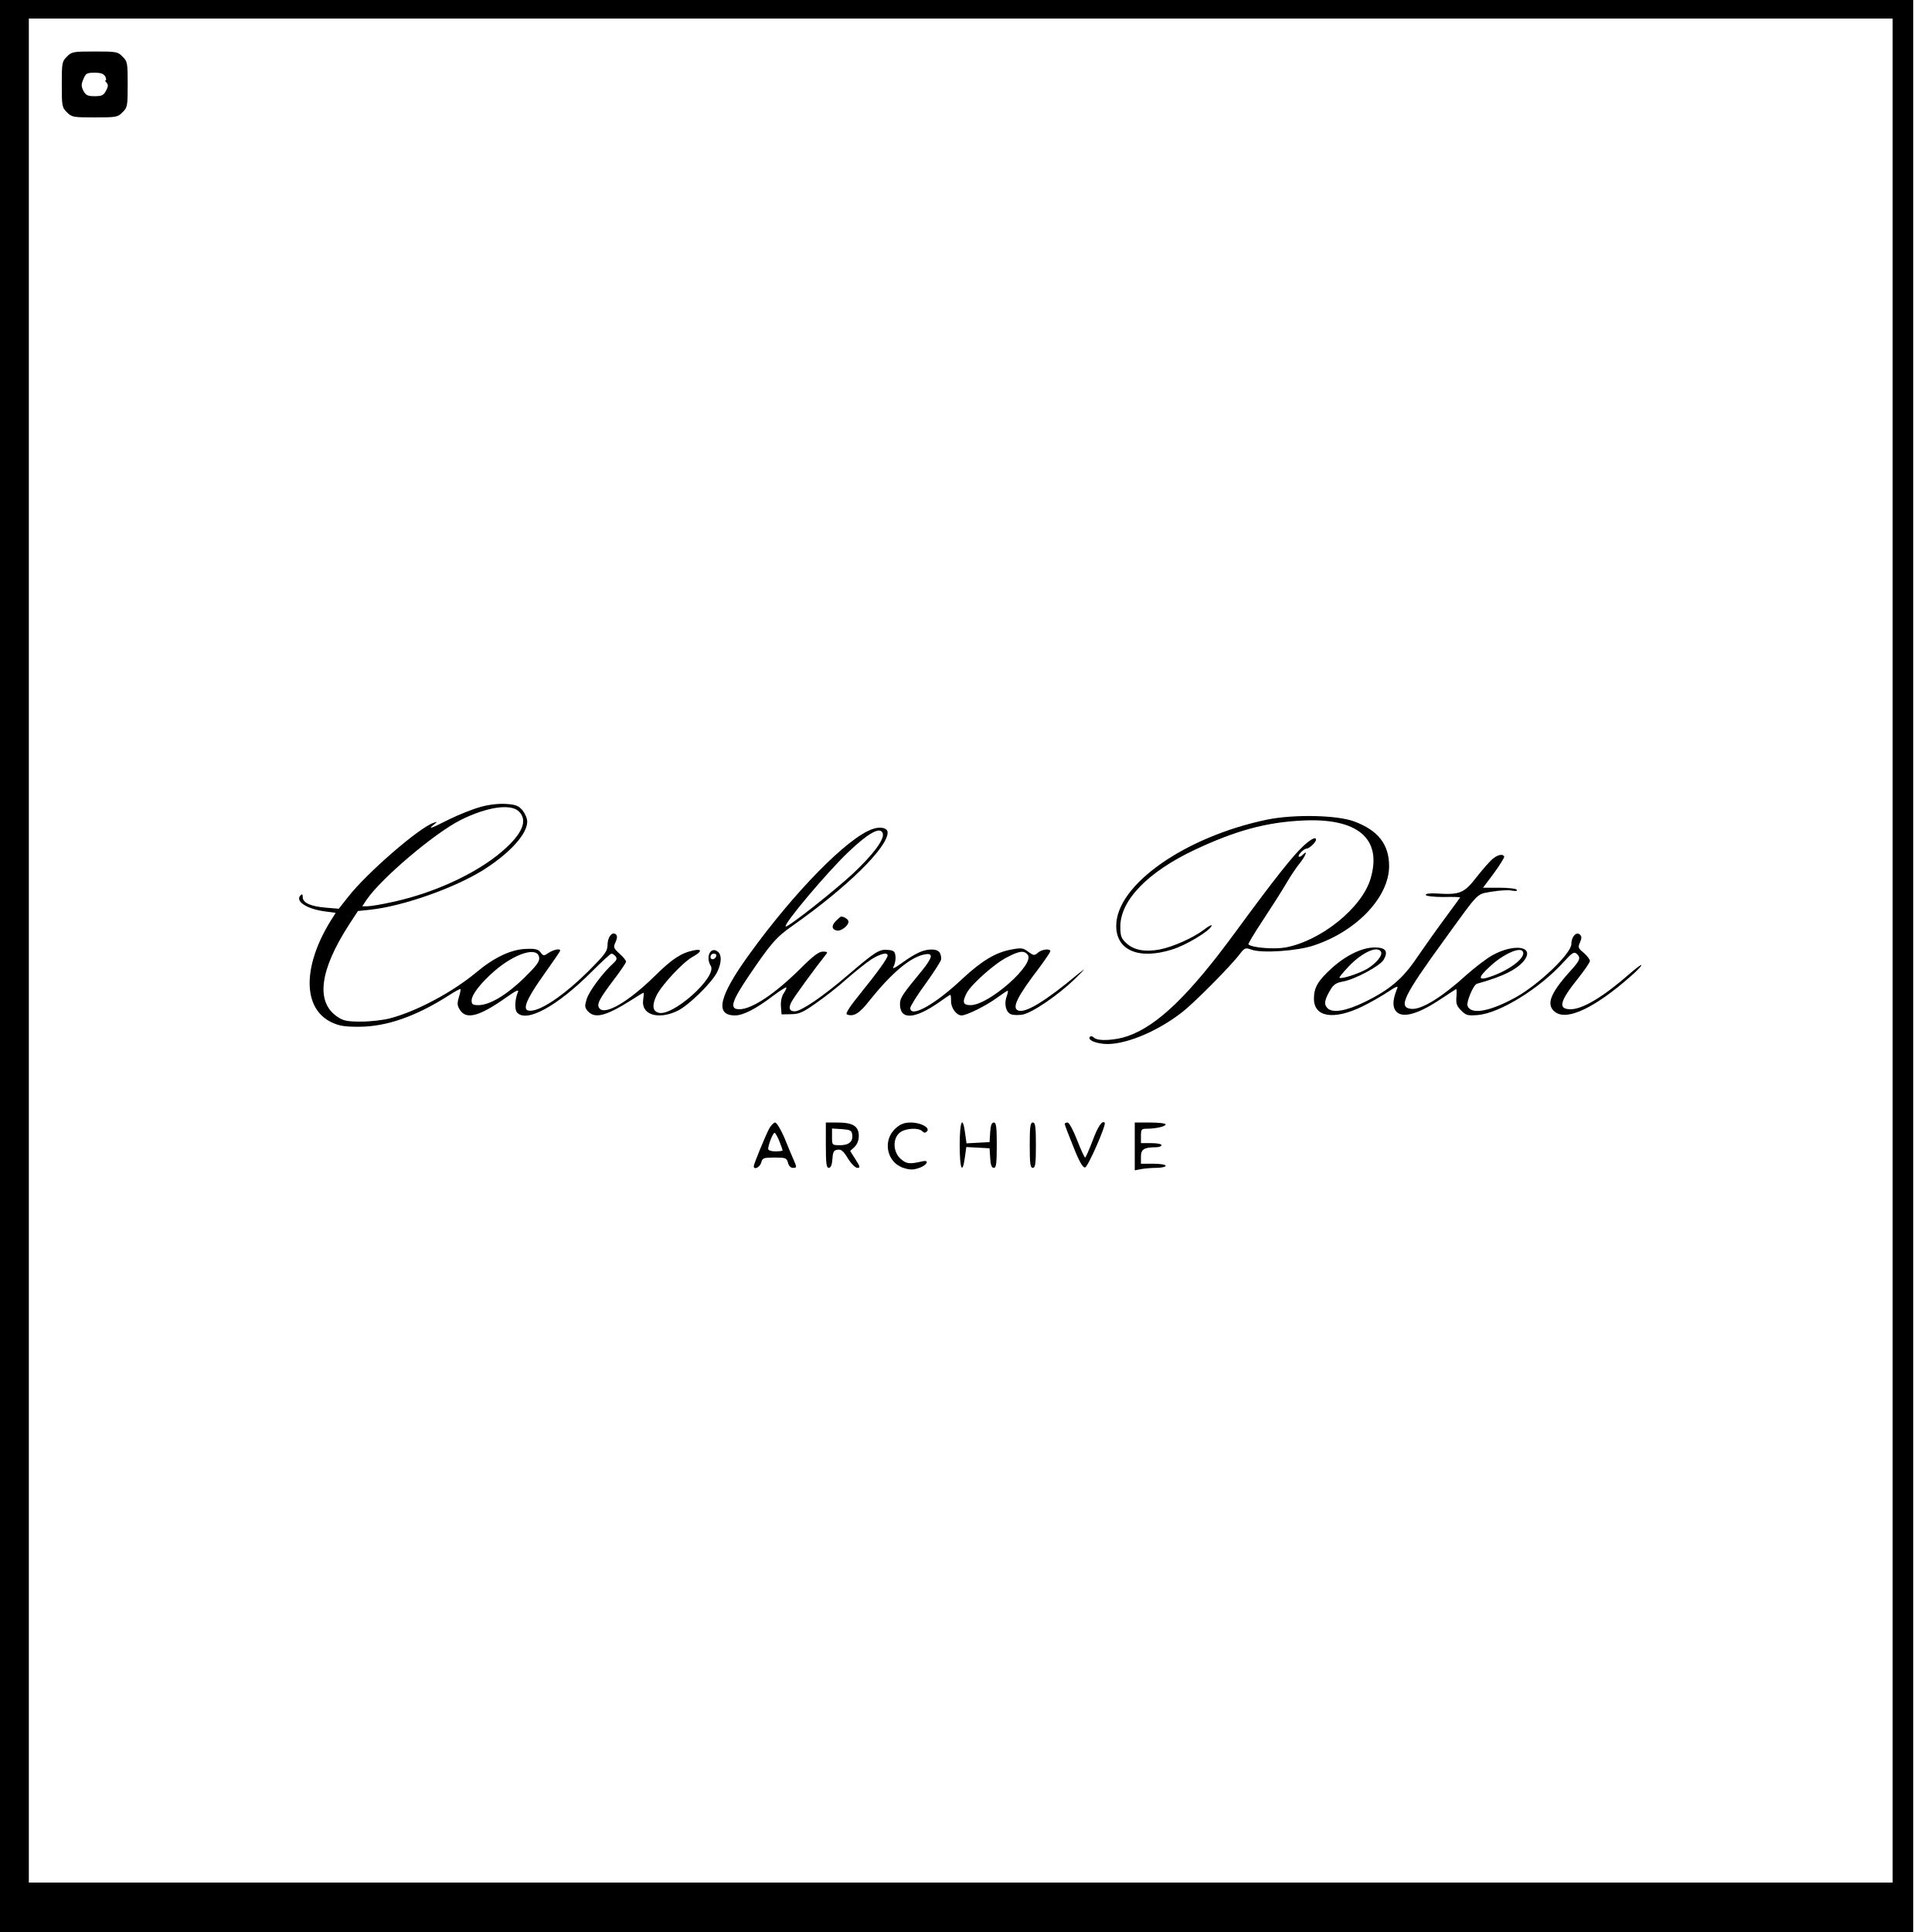
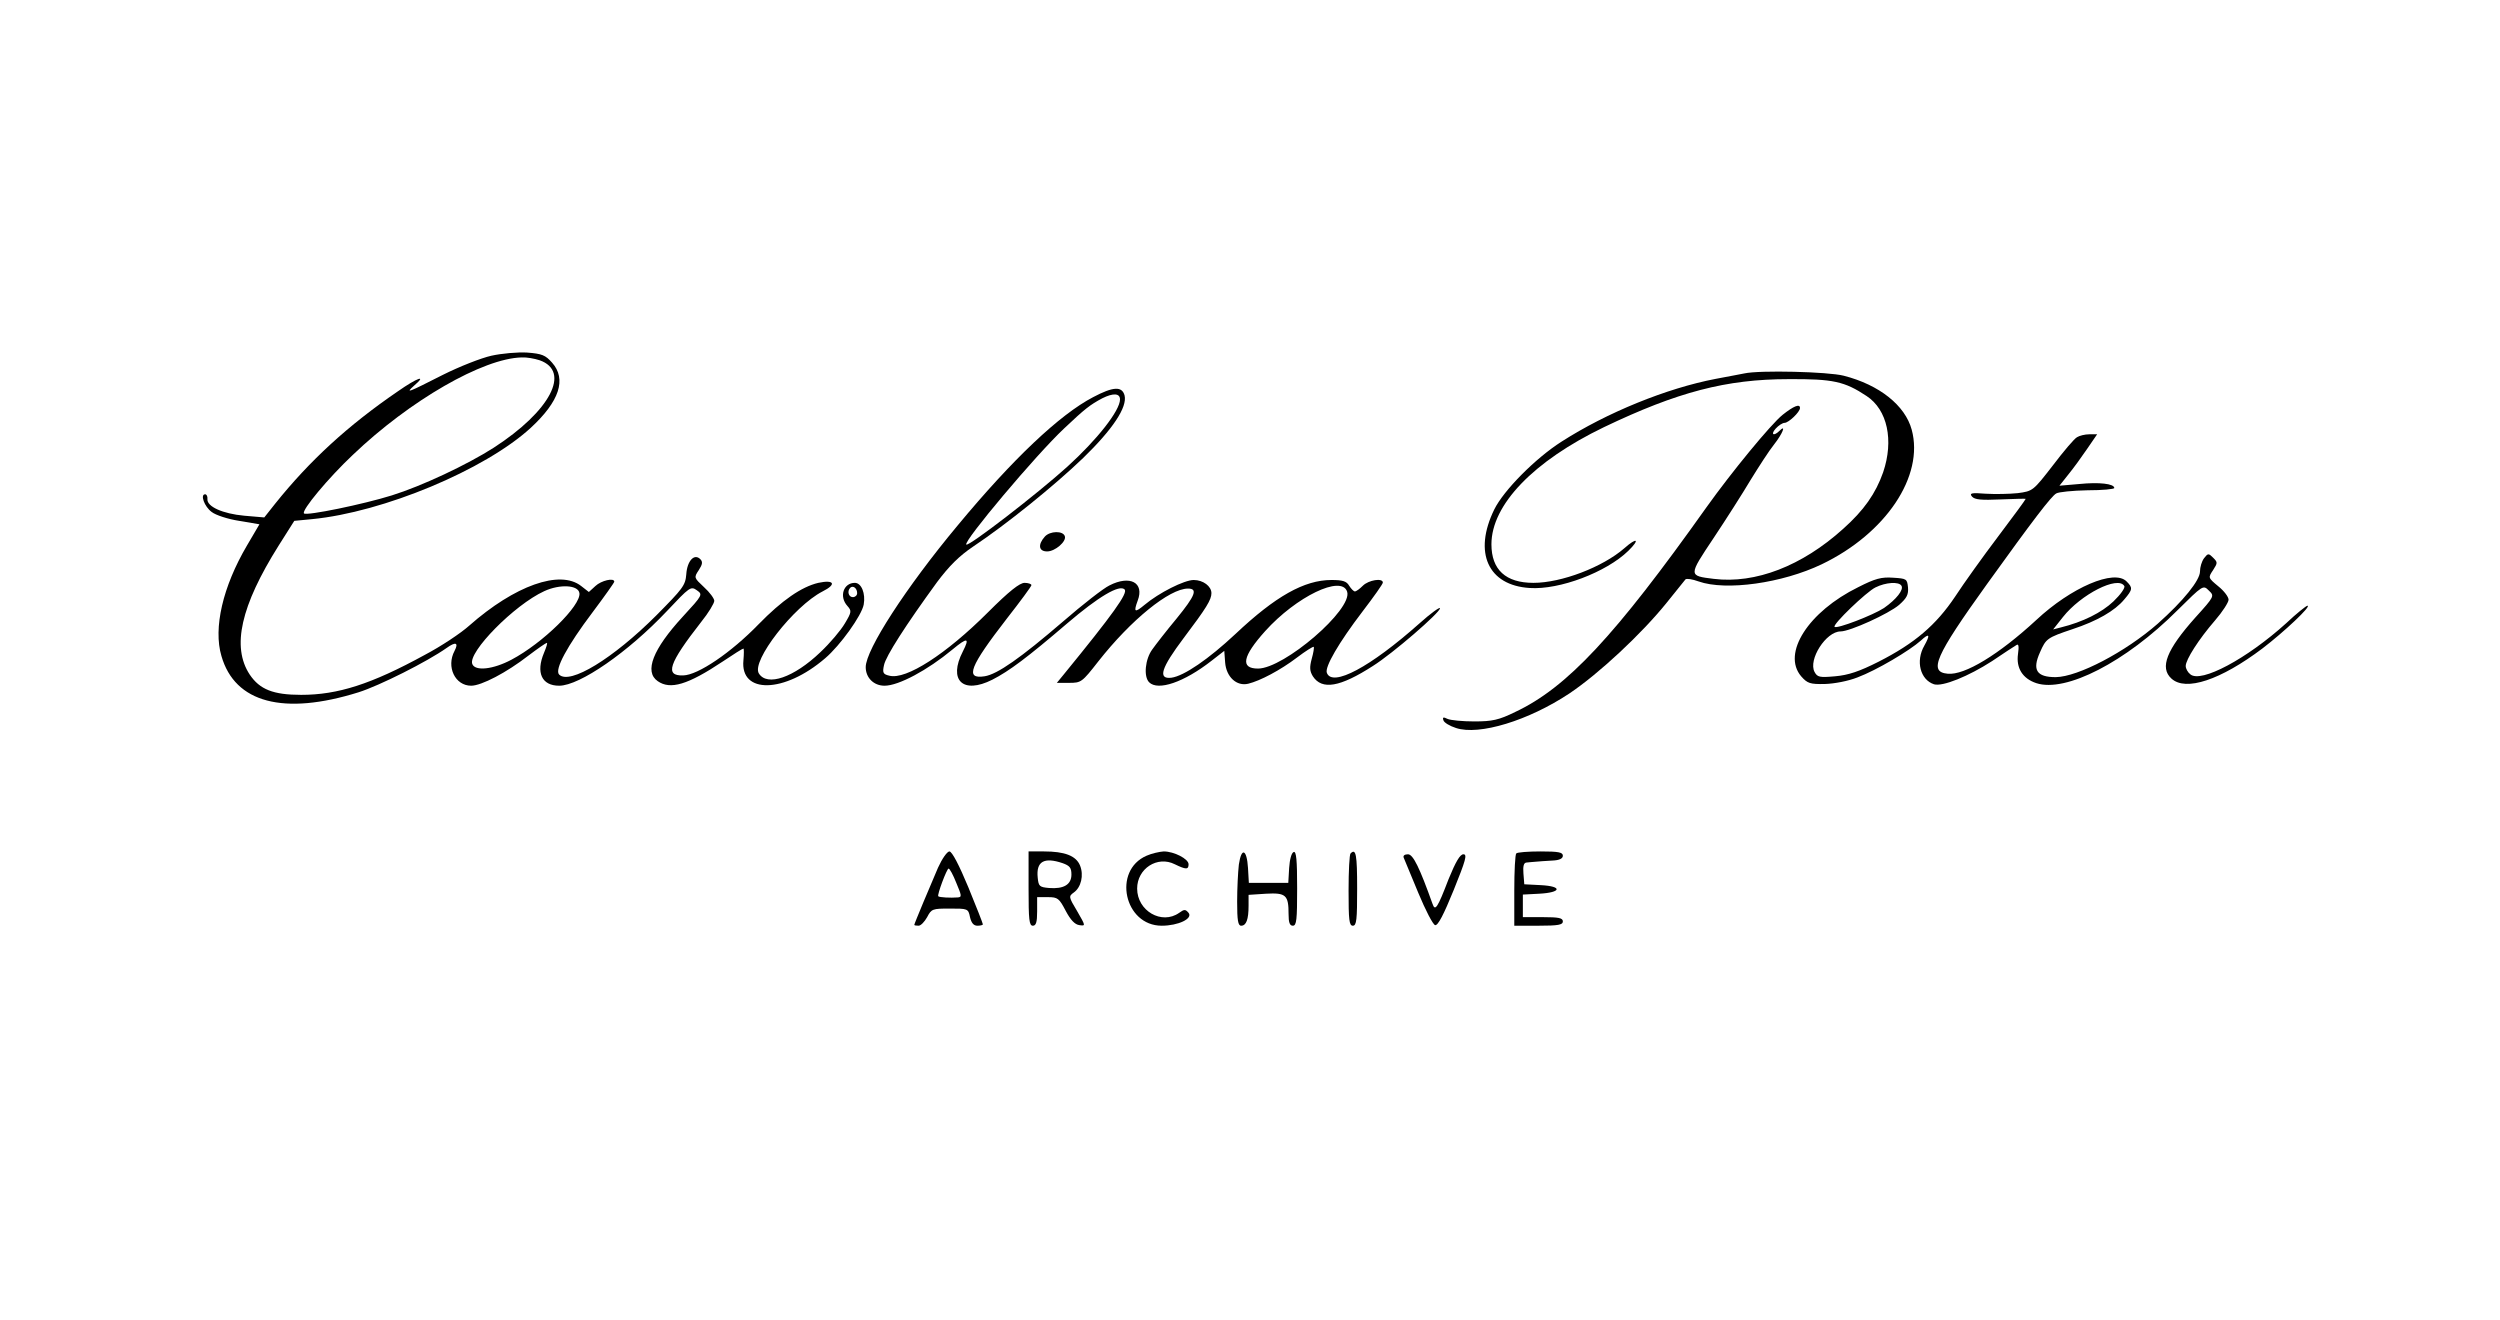
- <svg xmlns="http://www.w3.org/2000/svg" version="1.0" width="929pt" height="938pt" viewBox="0 0 929 938" preserveAspectRatio="xMidYMid meet">
-   <g transform="translate(0,938) scale(0.1,-0.1)" fill="#000000" stroke="none">
-     <path d="M0 4690 l0 -4690 4645 0 4645 0 0 4690 0 4690 -4645 0 -4645 0 0 -4690z m9190 75 l0 -4525 -4525 0 -4525 0 0 4525 0 4525 4525 0 4525 0 0 -4525z" />
-     <path d="M325 9105 c-24 -23 -25 -31 -25 -135 0 -104 1 -112 25 -135 23 -24 31 -25 135 -25 104 0 112 1 135 25 24 23 25 31 25 135 0 104 -1 112 -25 135 -23 24 -31 25 -135 25 -104 0 -112 -1 -135 -25z m186 -96 c5 -11 6 -19 2 -19 -4 0 -2 -5 4 -11 9 -9 9 -19 -2 -39 -12 -23 -21 -27 -55 -27 -34 0 -43 4 -55 26 -11 22 -11 32 0 57 11 28 17 31 54 31 31 0 44 -5 52 -18z" />
-     <path d="M2329 5461 c-36 -10 -103 -37 -148 -59 -89 -45 -106 -51 -75 -26 19 15 19 16 -1 9 -68 -22 -323 -242 -415 -360 l-45 -57 -60 5 c-75 6 -115 23 -115 51 0 14 -3 17 -10 10 -29 -29 28 -67 118 -79 l52 -7 -26 -41 c-135 -221 -134 -421 3 -489 40 -19 63 -23 138 -23 133 1 274 50 434 152 29 19 55 33 57 31 2 -2 -2 -20 -8 -40 -9 -31 -8 -41 6 -62 31 -48 95 -30 225 62 45 32 62 40 56 26 -15 -35 -17 -84 -5 -99 44 -53 194 28 363 197 48 48 91 88 96 88 5 0 14 -6 20 -13 8 -11 6 -18 -10 -33 -50 -44 -119 -137 -130 -174 -11 -35 -10 -42 6 -60 34 -37 88 -23 213 56 29 19 54 34 57 34 2 0 1 -15 -2 -34 -11 -72 72 -99 166 -54 55 26 170 139 194 190 21 44 22 82 3 97 -34 29 -62 -24 -35 -68 34 -53 -190 -253 -256 -227 -26 9 -29 35 -9 79 23 51 130 166 178 192 44 24 47 40 5 31 -60 -12 -105 -41 -188 -123 -128 -126 -242 -193 -270 -159 -16 19 -2 45 73 144 31 41 56 78 56 83 0 6 -14 23 -32 39 -29 27 -31 31 -19 56 8 18 9 30 2 37 -17 17 -41 -12 -41 -50 0 -31 -11 -46 -97 -132 -102 -101 -205 -174 -261 -186 -66 -14 -50 36 62 192 36 51 66 94 66 98 0 11 -31 5 -56 -11 -23 -16 -26 -16 -39 2 -11 15 -25 19 -71 17 -71 -2 -154 -41 -239 -112 -117 -98 -294 -192 -421 -225 -34 -9 -98 -16 -141 -16 -67 0 -86 4 -114 23 -107 71 -88 225 56 448 l43 66 58 6 c161 17 412 106 552 194 129 82 212 174 212 234 0 16 -11 40 -23 55 -20 23 -33 28 -83 31 -36 2 -85 -4 -125 -16z m191 -21 c40 -40 21 -97 -57 -171 -121 -116 -339 -221 -556 -268 -53 -12 -108 -21 -123 -21 l-25 0 22 33 c71 103 325 319 454 385 127 64 245 82 285 42z m98 -709 c3 -19 -13 -40 -75 -101 -85 -82 -166 -130 -220 -130 -28 0 -33 4 -33 23 1 29 43 83 110 142 102 88 211 121 218 66z m860 7 c-6 -18 -28 -21 -28 -4 0 9 7 16 16 16 9 0 14 -5 12 -12z" />
-     <path d="M6154 5401 c-400 -83 -734 -317 -734 -516 0 -119 109 -166 271 -115 67 20 183 90 192 115 4 8 -13 0 -36 -18 -54 -41 -151 -84 -217 -97 -71 -13 -124 -3 -160 30 -26 24 -30 35 -30 82 0 127 134 265 361 372 198 93 344 133 519 142 272 15 393 -87 335 -282 -42 -142 -241 -302 -413 -334 -57 -10 -164 -1 -180 15 -3 2 29 55 70 117 41 62 92 142 113 178 21 36 51 81 67 100 27 34 40 66 16 42 -20 -20 -32 -13 -13 8 10 11 23 20 30 20 12 0 45 31 45 43 0 16 -22 5 -60 -29 -51 -47 -138 -156 -331 -419 -224 -306 -378 -454 -522 -505 -63 -22 -147 -26 -165 -8 -6 6 -15 9 -19 5 -13 -14 17 -30 66 -35 94 -9 256 56 380 153 59 45 239 227 281 283 24 31 27 32 58 21 51 -18 223 -6 302 21 208 69 365 235 365 385 0 106 -54 174 -170 217 -84 31 -291 35 -421 9z" />
-     <path d="M4237 5355 c-121 -41 -380 -305 -600 -610 -146 -202 -168 -295 -68 -295 40 0 104 33 190 99 30 22 57 39 59 37 2 -3 -4 -16 -13 -29 -10 -16 -15 -40 -13 -64 l3 -38 45 1 c39 0 58 8 120 52 41 28 109 81 150 118 41 36 95 79 119 95 44 28 81 38 81 20 0 -13 -47 -79 -132 -184 -53 -65 -74 -99 -66 -102 32 -13 61 4 109 66 108 135 198 211 267 225 45 9 42 -12 -10 -77 -98 -119 -108 -134 -108 -164 0 -79 72 -74 193 11 26 19 49 34 51 34 3 0 4 -14 4 -30 -1 -33 26 -70 51 -70 25 0 119 47 171 85 26 19 50 35 53 35 3 0 0 -13 -5 -28 -14 -37 -3 -79 23 -87 11 -4 36 -4 54 -1 48 9 172 94 252 171 57 56 60 60 15 24 -156 -130 -253 -189 -288 -175 -32 12 -6 66 104 210 28 38 52 73 52 78 0 14 -43 9 -61 -8 -16 -14 -20 -14 -46 5 -25 19 -34 20 -82 11 -77 -14 -144 -55 -238 -142 -132 -125 -253 -192 -253 -142 0 9 34 63 75 119 41 57 75 110 75 118 0 34 -13 47 -47 47 -39 0 -77 -17 -146 -67 -38 -27 -46 -29 -37 -13 6 12 10 33 8 48 -2 22 -9 28 -35 30 -44 4 -60 -6 -196 -122 -121 -104 -227 -176 -258 -176 -26 0 -32 16 -15 47 11 22 111 159 168 231 8 9 4 12 -16 12 -20 0 -48 -21 -113 -86 -121 -120 -233 -194 -293 -194 -49 0 -39 36 46 162 107 158 134 189 213 244 262 184 461 379 461 452 0 22 -34 31 -73 17z m49 -20 c11 -27 -44 -102 -143 -195 -90 -84 -320 -266 -328 -258 -11 11 199 261 305 362 97 92 154 124 166 91z m704 -590 c38 -45 -188 -245 -277 -245 -37 0 -42 14 -19 59 23 43 138 145 197 174 60 31 81 33 99 12z" />
-     <path d="M7249 5211 c-13 -10 -49 -51 -79 -89 -61 -79 -81 -87 -194 -80 -34 2 -55 -1 -53 -7 2 -6 40 -10 85 -10 45 1 82 0 82 -2 0 -1 -33 -46 -73 -100 -40 -54 -101 -140 -136 -191 -69 -103 -132 -157 -255 -217 -88 -43 -155 -55 -180 -30 -19 19 -15 41 15 91 14 24 29 33 57 38 58 9 185 77 201 107 23 41 9 59 -44 59 -62 0 -141 -39 -210 -102 -66 -60 -85 -93 -85 -147 0 -89 95 -105 234 -38 39 19 95 51 125 71 37 25 51 31 46 19 -19 -47 -23 -76 -15 -98 21 -54 100 -39 222 42 40 26 75 49 78 51 3 1 4 -16 2 -37 -3 -33 1 -45 23 -67 24 -24 32 -26 81 -22 107 9 302 130 418 259 39 43 49 49 61 39 22 -19 18 -31 -26 -80 -105 -115 -125 -172 -74 -206 59 -39 193 26 363 176 29 25 52 49 52 54 0 5 -28 -16 -62 -46 -125 -109 -224 -168 -282 -168 -63 0 -53 39 39 153 30 38 55 74 55 82 0 7 -14 25 -30 39 -27 22 -29 27 -18 51 8 19 9 28 0 37 -17 17 -42 -9 -42 -45 0 -46 -157 -196 -270 -259 -125 -69 -217 -86 -234 -42 -7 19 28 103 46 108 131 36 202 73 234 120 40 63 -57 74 -158 19 -28 -15 -85 -59 -127 -96 -120 -109 -220 -171 -269 -165 -64 7 -38 61 161 335 174 240 154 220 231 234 37 6 81 9 97 5 19 -3 28 -2 24 4 -3 6 -42 10 -85 10 l-79 0 54 72 c29 40 51 76 49 80 -8 13 -30 9 -55 -11z m-544 -451 c11 -17 -22 -57 -67 -84 -42 -24 -126 -51 -134 -43 -2 2 18 27 46 56 64 67 137 100 155 71z m689 1 c17 -27 -54 -85 -146 -119 -73 -27 -77 -12 -12 47 62 58 144 95 158 72z" />
-     <path d="M4059 4909 c-23 -23 -21 -42 5 -47 20 -4 56 24 56 43 0 11 -21 25 -36 25 -2 0 -13 -9 -25 -21z" />
-     <path d="M3734 3899 c-20 -39 -74 -171 -74 -181 0 -20 30 -5 36 17 6 23 11 25 65 25 54 0 59 -2 65 -25 4 -16 13 -25 25 -25 18 0 19 2 3 38 -9 20 -30 70 -46 110 -17 39 -37 72 -44 72 -7 0 -21 -14 -30 -31z m50 -59 c9 -22 16 -43 16 -45 0 -3 -16 -5 -35 -5 -20 0 -35 5 -35 12 0 19 23 78 31 78 4 0 14 -18 23 -40z" />
-     <path d="M4010 3820 c0 -89 3 -110 14 -110 10 0 16 14 18 43 2 35 7 43 25 45 18 3 29 -7 50 -42 16 -26 36 -46 46 -46 15 0 14 5 -9 41 l-26 41 21 19 c13 13 21 32 21 54 0 47 -29 65 -102 65 l-58 0 0 -110z m128 52 c5 -34 -15 -52 -59 -52 -39 0 -39 0 -39 41 l0 40 48 -3 c40 -3 47 -6 50 -26z" />
-     <path d="M4349 3902 c-66 -59 -43 -168 40 -193 33 -10 47 -9 78 2 36 14 46 38 13 31 -64 -15 -78 -13 -106 11 -38 33 -41 99 -5 128 26 21 90 26 109 7 9 -9 15 -9 23 -1 17 17 -29 43 -78 43 -33 0 -50 -7 -74 -28z" />
-     <path d="M4660 3820 c0 -115 13 -146 25 -60 l7 51 57 -3 56 -3 3 -47 c2 -34 7 -48 18 -48 11 0 14 21 14 110 0 89 -3 110 -14 110 -11 0 -16 -14 -18 -47 l-3 -48 -56 -3 -56 -3 -7 51 c-12 88 -26 56 -26 -60z" />
-     <path d="M5000 3820 c0 -91 3 -110 15 -110 12 0 15 19 15 110 0 91 -3 110 -15 110 -12 0 -15 -19 -15 -110z" />
-     <path d="M5170 3923 c0 -5 19 -54 42 -111 29 -73 46 -102 57 -100 14 3 104 208 95 217 -12 13 -33 -17 -59 -88 -17 -44 -33 -81 -36 -81 -3 0 -21 38 -39 85 -19 49 -39 85 -46 85 -8 0 -14 -3 -14 -7z" />
-     <path d="M5510 3814 l0 -116 31 6 c17 3 51 6 75 6 24 0 44 5 44 10 0 6 -27 10 -60 10 l-60 0 0 34 c0 36 15 46 73 46 15 0 27 5 27 10 0 6 -22 10 -50 10 l-50 0 0 35 c0 32 3 35 29 35 43 0 91 11 91 21 0 5 -34 9 -75 9 l-75 0 0 -116z" />
+ <svg xmlns="http://www.w3.org/2000/svg" version="1.0" width="875pt" height="462pt" viewBox="0 0 875 462" preserveAspectRatio="xMidYMid meet">
+   <g transform="translate(0,462) scale(0.1,-0.1)" fill="#000000" stroke="none">
+     <path d="M1720 3375 c-36 -8 -112 -38 -170 -67 -124 -63 -132 -66 -101 -38 47 40 13 29 -57 -20 -174 -119 -308 -242 -429 -393 l-38 -48 -70 6 c-76 7 -131 32 -129 58 1 10 -3 17 -8 17 -18 0 -3 -43 23 -62 14 -11 57 -25 96 -31 l71 -12 -44 -75 c-84 -143 -118 -288 -89 -386 47 -164 218 -209 480 -127 73 23 240 107 308 155 32 23 43 19 28 -10 -30 -56 2 -122 58 -122 36 0 124 46 200 105 33 25 62 45 65 45 3 0 -2 -16 -10 -35 -29 -69 -8 -115 53 -115 72 0 242 118 377 261 80 85 84 88 105 73 21 -15 21 -16 -49 -92 -105 -114 -136 -193 -88 -226 44 -31 105 -13 228 69 37 25 69 45 72 45 2 0 2 -18 0 -41 -12 -119 143 -116 286 7 53 45 128 150 135 188 7 39 -8 76 -31 76 -40 0 -56 -48 -26 -81 15 -17 15 -21 -9 -61 -14 -24 -52 -69 -86 -101 -92 -88 -186 -121 -215 -74 -27 43 122 235 223 287 50 25 41 42 -15 30 -59 -14 -127 -61 -209 -145 -96 -99 -212 -178 -264 -179 -65 -2 -51 41 63 187 26 32 46 66 46 74 0 8 -16 30 -36 48 -35 33 -36 33 -18 60 13 20 14 29 5 38 -21 21 -46 -6 -49 -53 -3 -39 -12 -50 -105 -144 -151 -151 -303 -244 -340 -207 -17 17 28 100 117 218 42 56 76 104 76 107 0 15 -46 4 -66 -15 l-23 -21 -27 21 c-74 58 -232 2 -392 -139 -29 -26 -98 -72 -155 -102 -188 -103 -305 -140 -433 -140 -98 0 -145 19 -180 71 -64 97 -31 241 101 451 l55 87 62 6 c249 24 604 172 765 319 101 93 127 171 75 229 -23 26 -35 31 -87 35 -33 2 -89 -3 -125 -11z m169 -16 c110 -39 37 -178 -161 -306 -92 -59 -251 -134 -357 -167 -99 -31 -298 -72 -307 -63 -10 10 86 125 171 205 200 191 456 338 591 341 17 1 45 -4 63 -10z m139 -815 c6 -43 -128 -175 -238 -233 -64 -34 -127 -41 -137 -15 -16 41 147 207 252 255 54 25 119 22 123 -7z m972 0 c0 -8 -7 -14 -15 -14 -15 0 -21 21 -9 33 10 9 24 -2 24 -19z" />
+     <path d="M6105 3313 c-11 -2 -56 -11 -100 -19 -172 -33 -381 -118 -540 -220 -91 -58 -202 -170 -235 -237 -74 -151 -22 -266 124 -275 104 -7 268 55 345 130 42 41 31 49 -14 9 -76 -66 -220 -121 -318 -121 -97 0 -147 46 -147 135 0 138 147 291 394 410 257 123 428 168 646 168 156 1 196 -8 273 -59 73 -48 96 -155 58 -267 -26 -74 -67 -133 -140 -198 -144 -130 -307 -193 -453 -175 -89 11 -89 10 -1 142 44 66 102 157 130 204 29 47 65 103 82 124 30 38 44 73 19 48 -20 -20 -32 -13 -13 8 10 11 24 20 31 20 14 0 54 38 54 52 0 16 -22 7 -61 -24 -41 -33 -179 -201 -266 -323 -321 -452 -489 -632 -670 -717 -57 -28 -80 -33 -143 -33 -41 0 -83 4 -94 9 -14 7 -18 6 -14 -5 2 -8 22 -20 44 -27 81 -27 254 26 397 121 103 69 253 209 340 317 33 41 63 78 66 82 4 4 24 1 46 -7 96 -34 293 -6 431 60 225 108 359 309 315 471 -23 85 -113 157 -238 189 -54 14 -294 20 -348 8z" />
+     <path d="M3826 3230 c-117 -61 -282 -217 -475 -450 -180 -216 -321 -434 -321 -495 0 -37 28 -65 66 -65 49 0 150 54 238 127 52 43 61 42 36 -7 -52 -101 0 -151 103 -99 59 30 123 78 262 197 110 94 183 137 201 119 13 -12 -40 -86 -214 -299 l-23 -28 43 0 c42 0 45 2 102 75 114 145 249 255 314 255 35 0 26 -24 -40 -105 -35 -42 -73 -91 -85 -108 -25 -34 -31 -95 -11 -115 31 -31 122 0 218 75 l45 35 3 -41 c4 -50 40 -84 81 -74 41 10 112 47 171 92 29 22 56 39 58 37 2 -2 -1 -21 -7 -42 -8 -30 -7 -43 4 -61 32 -49 95 -38 210 36 70 44 235 187 235 202 0 6 -33 -18 -72 -53 -172 -153 -305 -224 -324 -173 -8 20 41 105 125 215 39 51 71 96 71 101 0 17 -50 9 -70 -11 -11 -11 -23 -20 -28 -20 -4 0 -13 9 -20 20 -9 16 -23 20 -62 20 -95 0 -196 -57 -336 -189 -94 -88 -180 -147 -224 -153 -49 -6 -36 34 43 139 80 106 97 134 97 157 0 24 -29 46 -62 46 -33 0 -122 -45 -172 -87 -35 -29 -39 -26 -24 15 24 63 -27 90 -99 53 -21 -10 -94 -67 -162 -126 -149 -128 -230 -185 -275 -192 -70 -11 -52 34 78 202 47 60 86 113 86 117 0 4 -11 8 -24 8 -17 0 -54 -29 -128 -103 -147 -147 -287 -237 -345 -222 -22 5 -25 10 -19 37 6 31 76 140 186 291 42 56 77 91 126 124 117 78 284 213 385 310 104 101 155 178 145 219 -9 33 -40 31 -110 -6z m94 -8 c0 -39 -80 -141 -185 -236 -105 -95 -345 -280 -353 -272 -11 11 244 314 342 406 74 70 91 83 134 106 38 19 62 18 62 -4z m795 -673 c20 -62 -221 -269 -312 -269 -63 0 -54 43 25 131 109 121 268 198 287 138z" />
+     <path d="M7270 3090 c-9 -4 -47 -49 -85 -99 -69 -89 -70 -90 -123 -97 -29 -3 -79 -4 -112 -2 -50 4 -58 2 -48 -10 10 -11 32 -13 100 -10 48 2 88 3 88 2 0 -2 -43 -61 -96 -131 -53 -70 -121 -165 -151 -211 -67 -100 -142 -164 -268 -228 -67 -34 -106 -47 -152 -51 -55 -5 -62 -3 -72 15 -23 43 40 142 91 142 33 0 169 62 205 93 27 24 33 36 31 61 -3 30 -5 31 -52 34 -41 3 -63 -3 -122 -33 -175 -86 -268 -232 -200 -312 22 -25 31 -28 83 -27 33 1 81 10 114 23 67 25 183 94 222 129 30 28 34 21 12 -18 -31 -54 -14 -119 34 -135 30 -9 121 28 203 81 40 27 78 52 85 56 8 6 10 -3 6 -31 -7 -49 16 -86 64 -102 103 -34 313 74 493 254 91 90 91 90 111 70 20 -19 20 -20 -47 -94 -101 -113 -126 -176 -84 -214 50 -46 172 -5 318 105 76 58 174 150 158 150 -4 0 -38 -27 -74 -61 -138 -125 -299 -211 -336 -179 -9 7 -16 20 -16 29 0 22 45 93 103 160 26 30 47 63 47 72 0 10 -16 31 -36 47 -36 30 -36 30 -18 57 16 25 16 27 0 43 -16 16 -18 16 -32 -2 -8 -11 -14 -31 -14 -46 0 -31 -58 -103 -148 -183 -113 -99 -279 -186 -357 -187 -67 0 -83 25 -55 87 21 48 25 51 114 81 85 28 148 64 181 104 30 35 30 41 8 63 -43 44 -194 -21 -316 -135 -131 -121 -251 -194 -310 -188 -68 6 -44 61 137 313 161 224 226 309 243 318 8 5 57 10 109 11 52 0 94 4 94 8 0 15 -53 21 -122 14 l-70 -6 31 39 c18 22 47 62 66 90 l35 51 -27 0 c-16 0 -35 -5 -43 -10z m-615 -520 c9 -14 -18 -48 -61 -78 -38 -25 -165 -74 -173 -66 -8 8 112 123 143 138 36 18 82 21 91 6z m780 -1 c4 -6 -13 -30 -38 -54 -41 -39 -107 -72 -184 -91 l-27 -7 34 43 c63 80 193 146 215 109z" />
+     <path d="M3657 2742 c-25 -28 -22 -52 8 -52 28 0 68 35 62 53 -6 20 -52 19 -70 -1z" />
+     <path d="M3283 1583 c-26 -60 -83 -196 -83 -200 0 -2 7 -3 15 -3 8 0 21 14 30 30 15 29 19 30 79 30 63 0 65 0 71 -30 5 -21 13 -30 26 -30 10 0 19 2 19 5 0 3 -23 62 -51 130 -32 77 -57 125 -66 125 -8 0 -26 -26 -40 -57z m64 -53 c19 -45 20 -50 5 -51 -25 -2 -64 0 -68 4 -5 4 30 97 36 97 4 0 16 -22 27 -50z" />
+     <path d="M3600 1510 c0 -109 2 -130 15 -130 11 0 15 12 15 50 l0 50 38 0 c34 0 39 -4 62 -48 17 -32 32 -48 48 -50 22 -3 22 -3 -8 49 -30 50 -30 52 -12 65 26 18 36 61 22 95 -14 34 -54 49 -126 49 l-54 0 0 -130z m119 89 c25 -9 31 -16 31 -40 0 -35 -27 -51 -78 -47 -34 3 -37 6 -40 36 -6 57 22 73 87 51z" />
+     <path d="M4013 1625 c-120 -52 -78 -245 53 -245 58 0 110 25 94 45 -11 13 -15 13 -33 0 -61 -43 -147 7 -147 85 0 70 71 116 132 85 39 -19 48 -19 48 0 0 19 -51 45 -87 45 -15 -1 -42 -7 -60 -15z" />
+     <path d="M4336 1594 c-3 -26 -6 -84 -6 -130 0 -65 3 -84 14 -84 18 0 26 22 26 70 l0 38 61 4 c70 4 79 -5 79 -71 0 -30 4 -41 15 -41 13 0 15 21 15 131 0 100 -3 130 -12 127 -8 -3 -14 -26 -16 -56 l-3 -52 -69 0 -69 0 -3 52 c-4 66 -23 74 -32 12z" />
+     <path d="M4727 1633 c-4 -3 -7 -62 -7 -130 0 -103 2 -123 15 -123 13 0 15 21 15 130 0 119 -4 142 -23 123z" />
+     <path d="M5307 1633 c-4 -3 -7 -62 -7 -130 l0 -123 85 0 c69 0 85 3 85 15 0 12 -14 15 -70 15 l-70 0 0 40 0 39 57 3 c78 4 83 26 6 30 l-58 3 -3 38 c-2 25 1 37 10 38 7 1 22 2 33 3 11 1 37 3 58 4 25 1 37 7 37 17 0 12 -15 15 -78 15 -43 0 -82 -3 -85 -7z" />
+     <path d="M4913 1618 c3 -7 26 -62 51 -123 25 -60 51 -111 59 -113 10 -2 30 37 65 123 42 104 48 125 34 125 -12 0 -27 -26 -52 -87 -39 -102 -47 -113 -56 -87 -45 126 -68 174 -86 174 -12 0 -18 -5 -15 -12z" />
  </g>
</svg>
